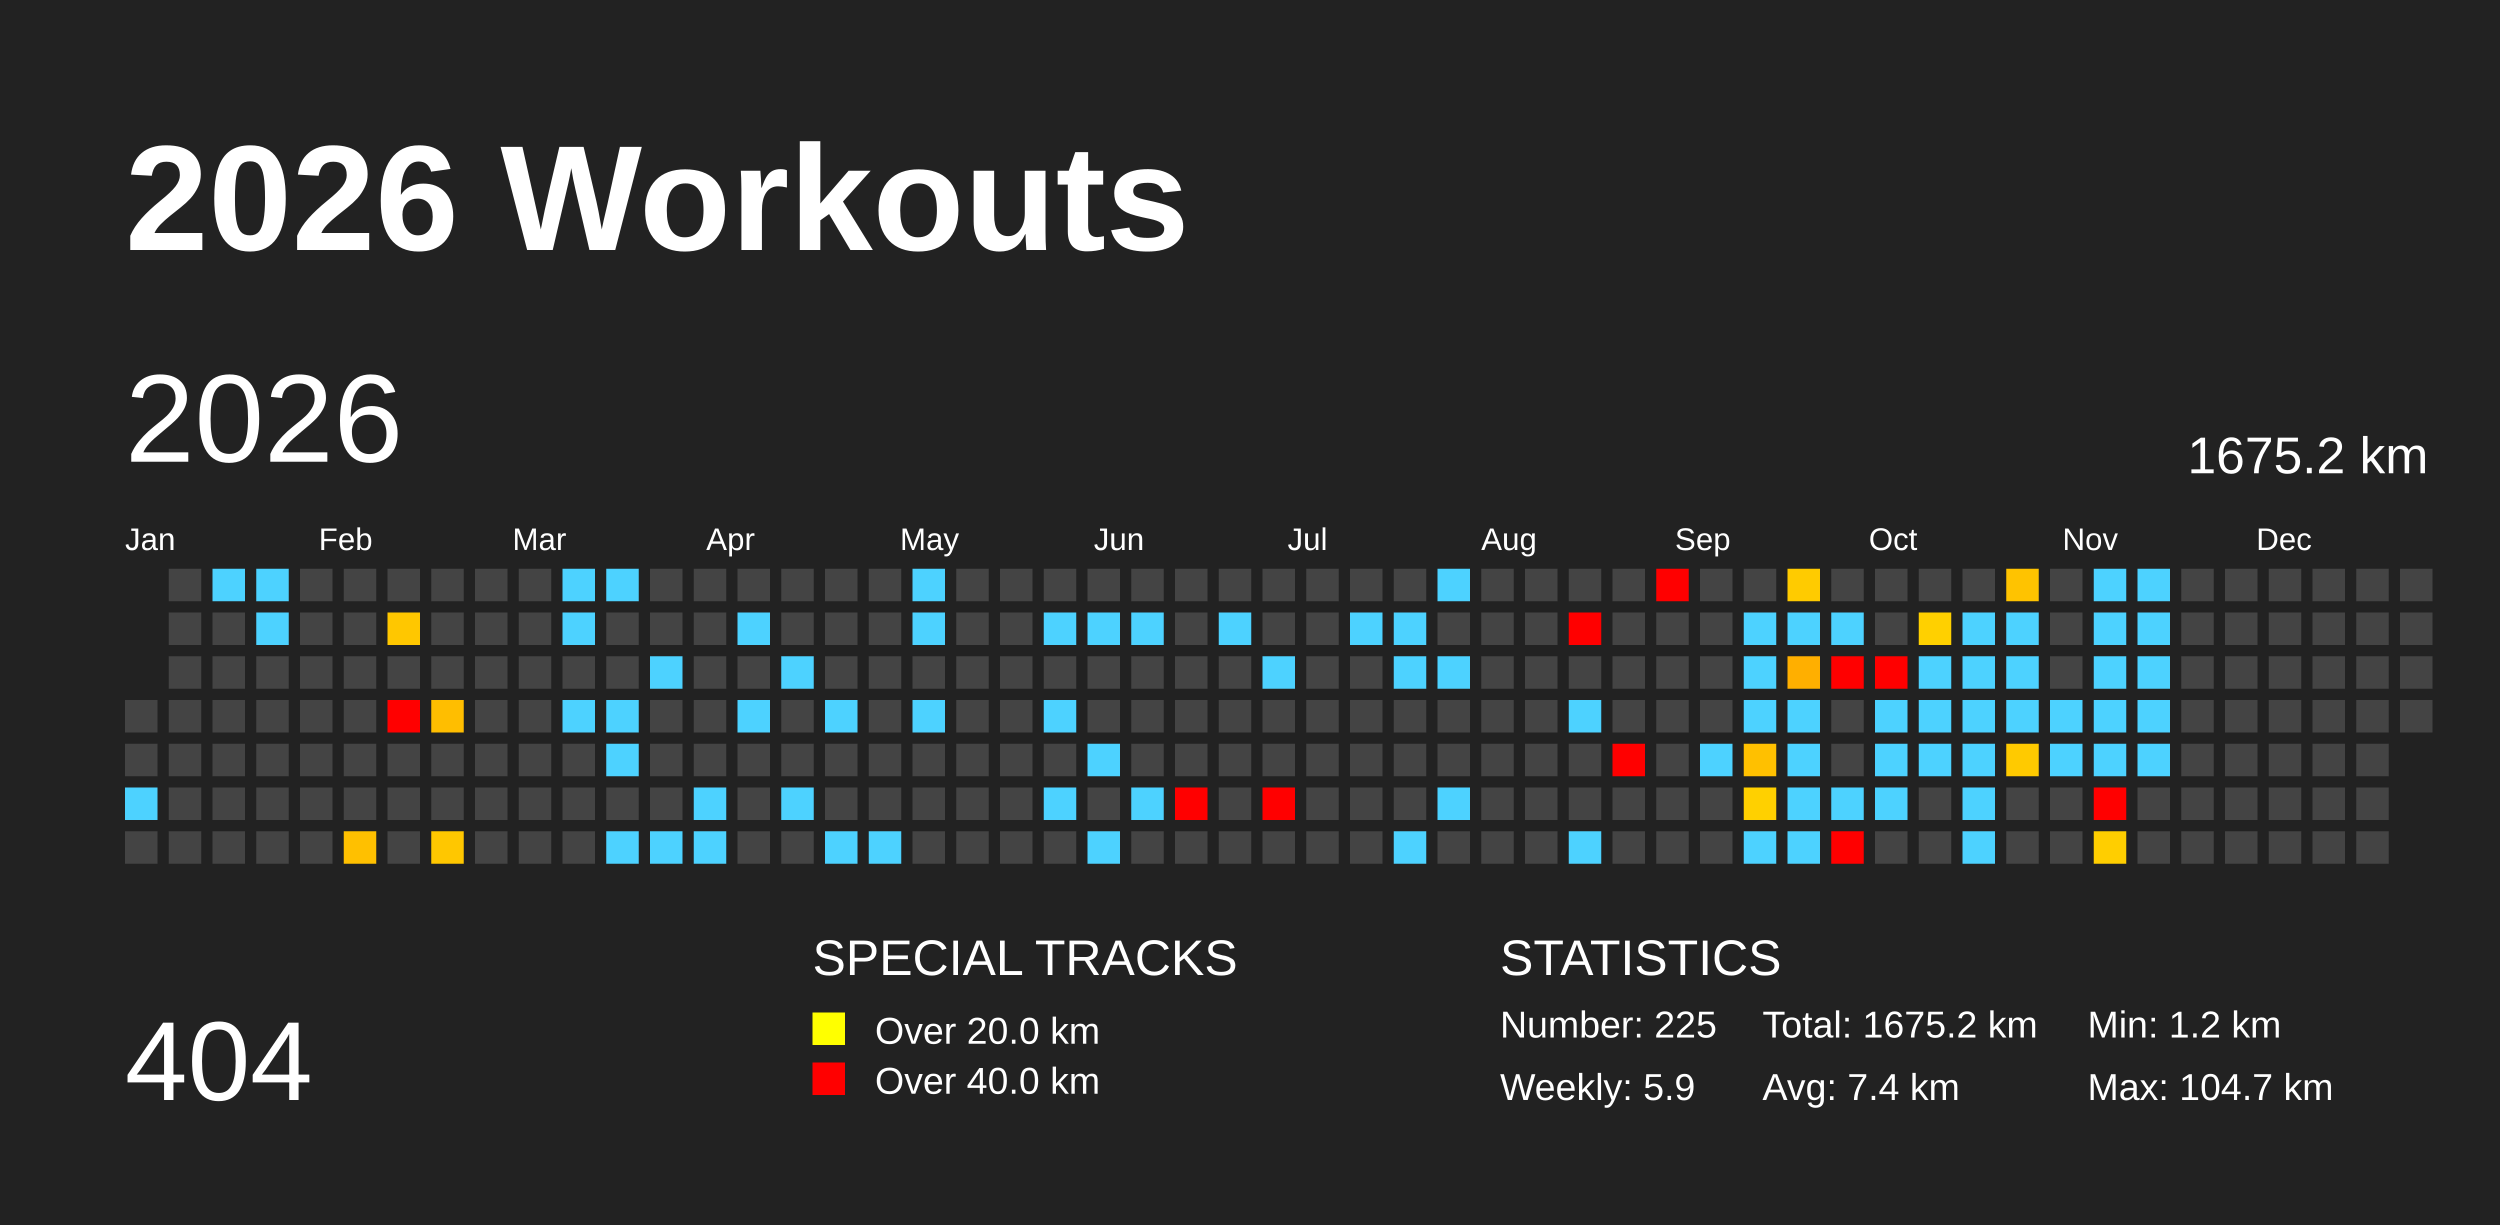
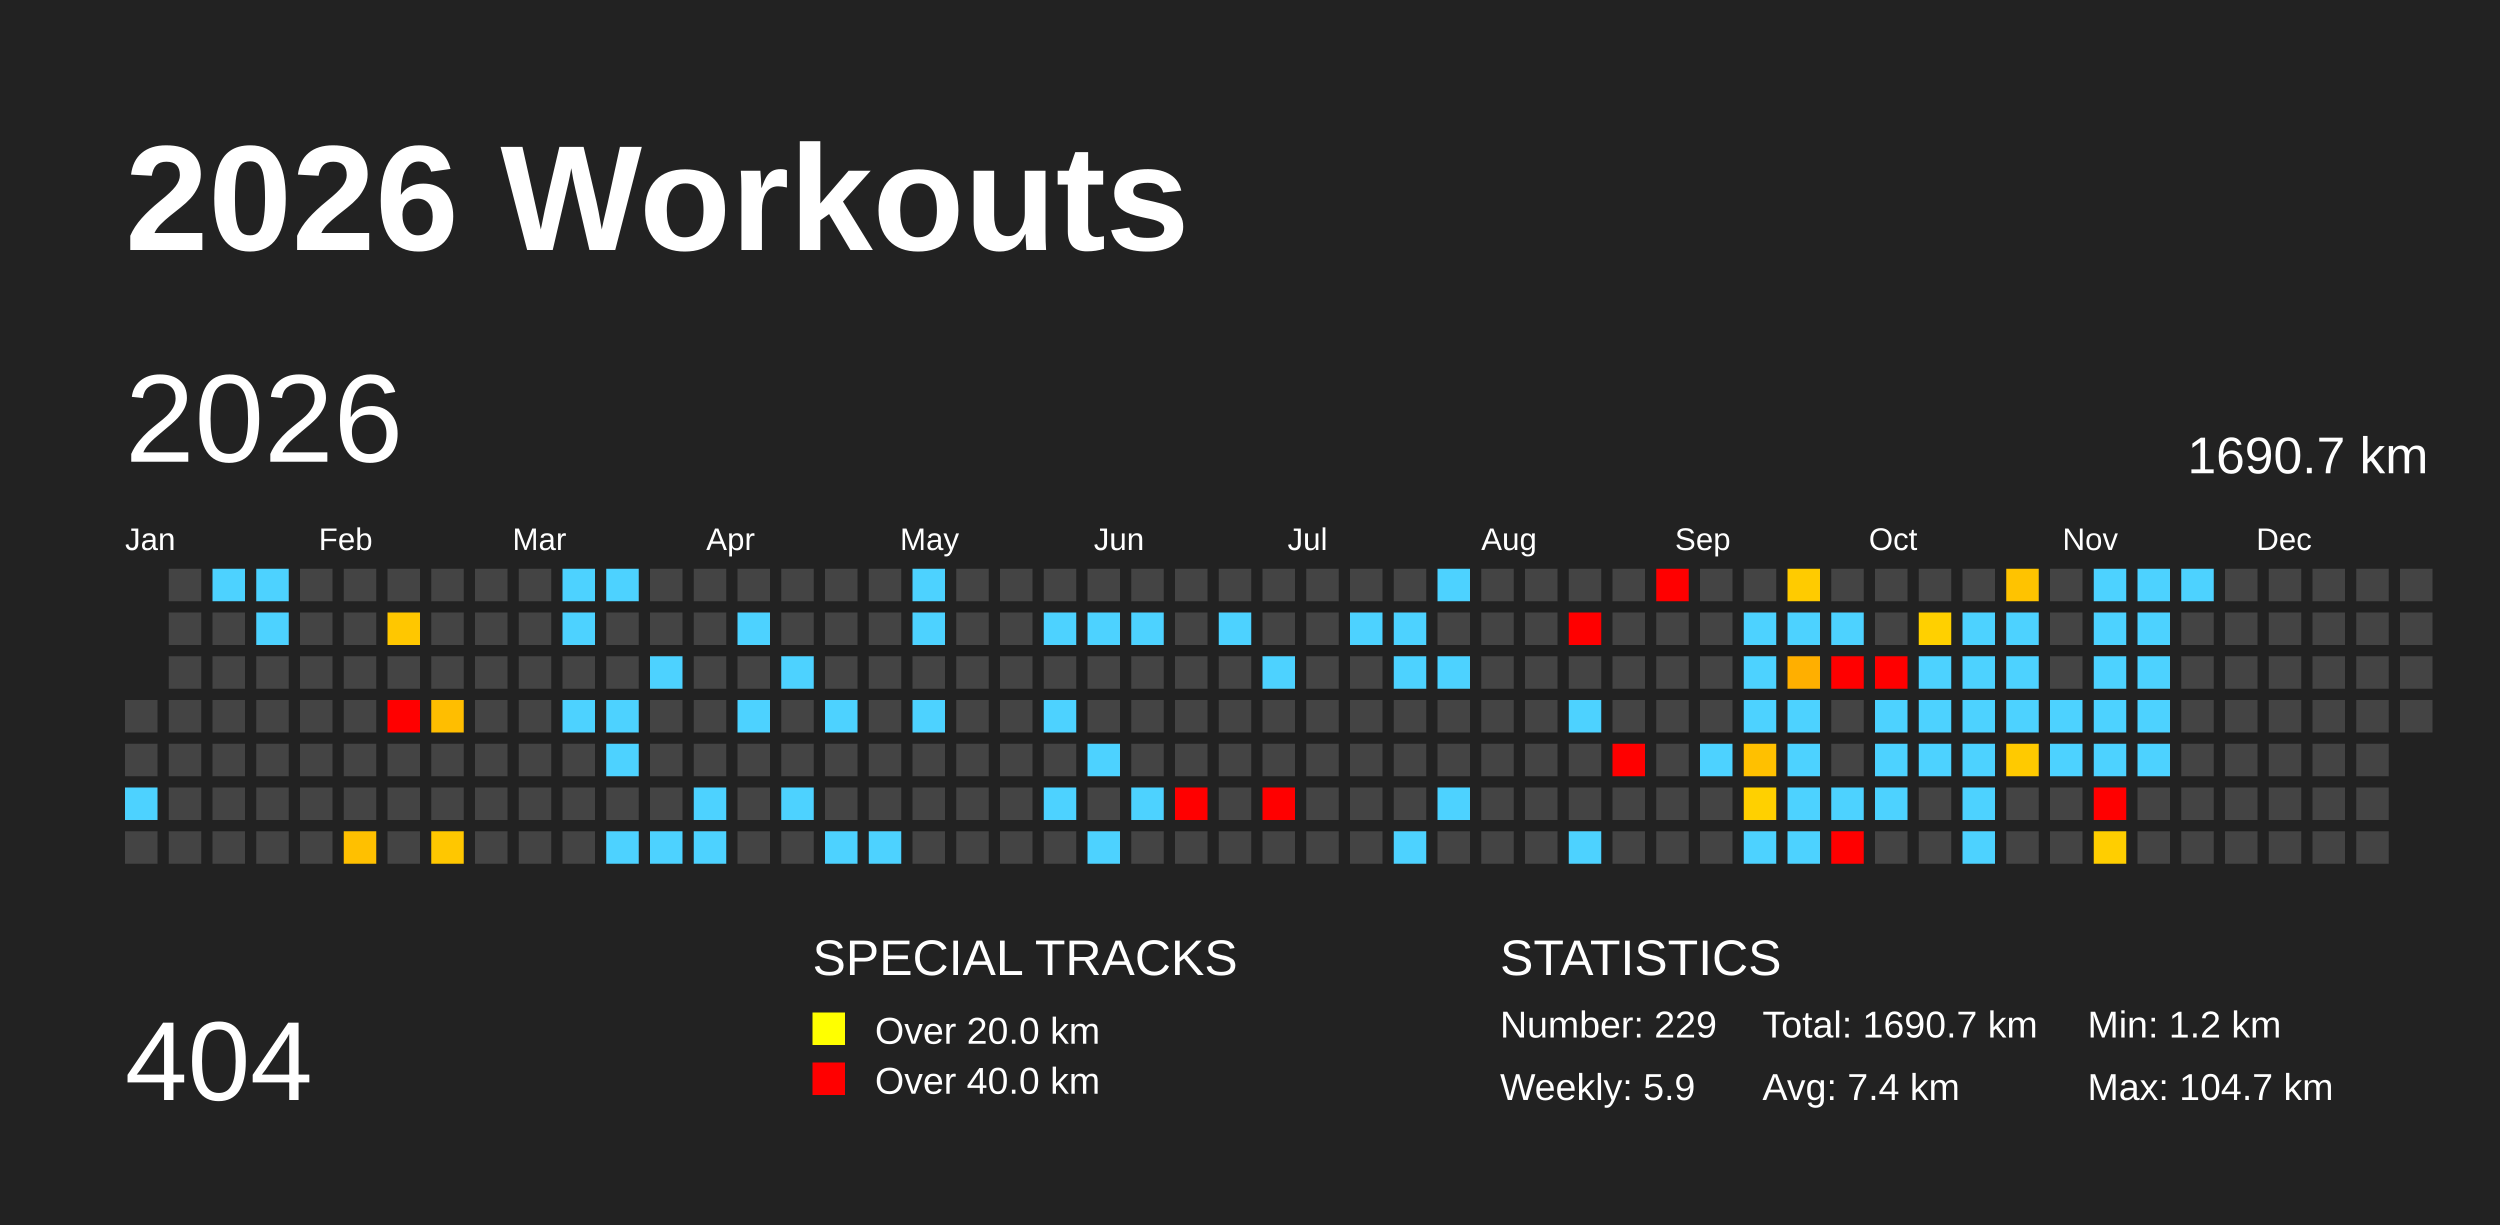
<svg xmlns="http://www.w3.org/2000/svg" baseProfile="full" height="98mm" version="1.1" viewBox="0,0,200,98" width="200mm">
  <defs>
    <pattern height="2" id="indoor-stripe" patternUnits="userSpaceOnUse" width="2">
      <line stroke="white" stroke-opacity="0.45" stroke-width="0.5" x1="0" x2="2" y1="2" y2="0" />
    </pattern>
  </defs>
  <rect fill="#222222" height="98" width="200" x="0" y="0" />
  <text fill="#FFFFFF" style="font-size:12px; font-family:Arial; font-weight:bold;" x="10" y="20">2026 Workouts</text>
  <text fill="#FFFFFF" style="font-size:9px; font-family:Arial" x="10" y="88">404</text>
  <text fill="#FFFFFF" style="font-size:4px; font-family:Arial" x="65" y="78">SPECIAL TRACKS</text>
  <rect fill="yellow" height="2.6" width="2.6" x="65" y="81" />
  <text fill="#FFFFFF" style="font-size:3px; font-family:Arial" x="70" y="83.5">Over 20.0 km</text>
  <rect fill="red" height="2.6" width="2.6" x="65" y="85" />
  <text fill="#FFFFFF" style="font-size:3px; font-family:Arial" x="70" y="87.5">Over 40.0 km</text>
  <text fill="#FFFFFF" style="font-size:4px; font-family:Arial" x="120" y="78">STATISTICS</text>
-   <text fill="#FFFFFF" style="font-size:3px; font-family:Arial" x="120" y="83">Number: 225</text>
+   <text fill="#FFFFFF" style="font-size:3px; font-family:Arial" x="120" y="83">Number: 229</text>
  <text fill="#FFFFFF" style="font-size:3px; font-family:Arial" x="120" y="88">Weekly: 5.9</text>
-   <text fill="#FFFFFF" style="font-size:3px; font-family:Arial" x="141" y="83">Total: 1675.2 km</text>
+   <text fill="#FFFFFF" style="font-size:3px; font-family:Arial" x="141" y="83">Total: 1690.7 km</text>
  <text fill="#FFFFFF" style="font-size:3px; font-family:Arial" x="141" y="88">Avg: 7.4 km</text>
  <text fill="#FFFFFF" style="font-size:3px; font-family:Arial" x="167" y="83">Min: 1.2 km</text>
  <text fill="#FFFFFF" style="font-size:3px; font-family:Arial" x="167" y="88">Max: 104.7 km</text>
  <text dominant-baseline="hanging" fill="#FFFFFF" style="font-size:10.0px; font-family:Arial;" x="10" y="30">2026</text>
-   <text dominant-baseline="hanging" fill="#FFFFFF" style="font-size:4.125px; font-family:Arial;" x="175" y="35">1675.2 km</text>
+   <text dominant-baseline="hanging" fill="#FFFFFF" style="font-size:4.125px; font-family:Arial;" x="175" y="35">1690.7 km</text>
  <text fill="#FFFFFF" style="font-size:2.5px; font-family:Arial" x="10.0" y="44">Jan</text>
  <text fill="#FFFFFF" style="font-size:2.5px; font-family:Arial" x="25.5" y="44">Feb</text>
  <text fill="#FFFFFF" style="font-size:2.5px; font-family:Arial" x="41.0" y="44">Mar</text>
  <text fill="#FFFFFF" style="font-size:2.5px; font-family:Arial" x="56.5" y="44">Apr</text>
  <text fill="#FFFFFF" style="font-size:2.5px; font-family:Arial" x="72.0" y="44">May</text>
  <text fill="#FFFFFF" style="font-size:2.5px; font-family:Arial" x="87.5" y="44">Jun</text>
  <text fill="#FFFFFF" style="font-size:2.5px; font-family:Arial" x="103.0" y="44">Jul</text>
  <text fill="#FFFFFF" style="font-size:2.5px; font-family:Arial" x="118.5" y="44">Aug</text>
  <text fill="#FFFFFF" style="font-size:2.5px; font-family:Arial" x="134.0" y="44">Sep</text>
  <text fill="#FFFFFF" style="font-size:2.5px; font-family:Arial" x="149.5" y="44">Oct</text>
  <text fill="#FFFFFF" style="font-size:2.5px; font-family:Arial" x="165.0" y="44">Nov</text>
  <text fill="#FFFFFF" style="font-size:2.5px; font-family:Arial" x="180.5" y="44">Dec</text>
  <rect fill="#444444" height="2.6" width="2.6" x="10.0" y="56.0" />
  <rect fill="#444444" height="2.6" width="2.6" x="10.0" y="59.5" />
  <rect fill="#4dd2ff" height="2.6" width="2.6" x="10.0" y="63.0" />
  <rect fill="#444444" height="2.6" width="2.6" x="10.0" y="66.5" />
  <rect fill="#444444" height="2.6" width="2.6" x="13.5" y="45.5" />
  <rect fill="#444444" height="2.6" width="2.6" x="13.5" y="49.0" />
  <rect fill="#444444" height="2.6" width="2.6" x="13.5" y="52.5" />
  <rect fill="#444444" height="2.6" width="2.6" x="13.5" y="56.0" />
  <rect fill="#444444" height="2.6" width="2.6" x="13.5" y="59.5" />
  <rect fill="#444444" height="2.6" width="2.6" x="13.5" y="63.0" />
  <rect fill="#444444" height="2.6" width="2.6" x="13.5" y="66.5" />
  <rect fill="#4dd2ff" height="2.6" width="2.6" x="17.0" y="45.5" />
  <rect fill="#444444" height="2.6" width="2.6" x="17.0" y="49.0" />
  <rect fill="#444444" height="2.6" width="2.6" x="17.0" y="52.5" />
  <rect fill="#444444" height="2.6" width="2.6" x="17.0" y="56.0" />
  <rect fill="#444444" height="2.6" width="2.6" x="17.0" y="59.5" />
  <rect fill="#444444" height="2.6" width="2.6" x="17.0" y="63.0" />
  <rect fill="#444444" height="2.6" width="2.6" x="17.0" y="66.5" />
  <rect fill="#4dd2ff" height="2.6" width="2.6" x="20.5" y="45.5" />
  <rect fill="#4dd2ff" height="2.6" width="2.6" x="20.5" y="49.0" />
  <rect fill="#444444" height="2.6" width="2.6" x="20.5" y="52.5" />
  <rect fill="#444444" height="2.6" width="2.6" x="20.5" y="56.0" />
  <rect fill="#444444" height="2.6" width="2.6" x="20.5" y="59.5" />
  <rect fill="#444444" height="2.6" width="2.6" x="20.5" y="63.0" />
  <rect fill="#444444" height="2.6" width="2.6" x="20.5" y="66.5" />
  <rect fill="#444444" height="2.6" width="2.6" x="24.0" y="45.5" />
  <rect fill="#444444" height="2.6" width="2.6" x="24.0" y="49.0" />
  <rect fill="#444444" height="2.6" width="2.6" x="24.0" y="52.5" />
  <rect fill="#444444" height="2.6" width="2.6" x="24.0" y="56.0" />
  <rect fill="#444444" height="2.6" width="2.6" x="24.0" y="59.5" />
  <rect fill="#444444" height="2.6" width="2.6" x="24.0" y="63.0" />
  <rect fill="#444444" height="2.6" width="2.6" x="24.0" y="66.5" />
  <rect fill="#444444" height="2.6" width="2.6" x="27.5" y="45.5" />
  <rect fill="#444444" height="2.6" width="2.6" x="27.5" y="49.0" />
  <rect fill="#444444" height="2.6" width="2.6" x="27.5" y="52.5" />
  <rect fill="#444444" height="2.6" width="2.6" x="27.5" y="56.0" />
  <rect fill="#444444" height="2.6" width="2.6" x="27.5" y="59.5" />
  <rect fill="#444444" height="2.6" width="2.6" x="27.5" y="63.0" />
  <rect fill="#ffc000" height="2.6" width="2.6" x="27.5" y="66.5" />
  <rect fill="#444444" height="2.6" width="2.6" x="31.0" y="45.5" />
  <rect fill="#ffc700" height="2.6" width="2.6" x="31.0" y="49.0" />
  <rect fill="#444444" height="2.6" width="2.6" x="31.0" y="52.5" />
  <rect fill="red" height="2.6" width="2.6" x="31.0" y="56.0" />
  <rect fill="#444444" height="2.6" width="2.6" x="31.0" y="59.5" />
  <rect fill="#444444" height="2.6" width="2.6" x="31.0" y="63.0" />
  <rect fill="#444444" height="2.6" width="2.6" x="31.0" y="66.5" />
  <rect fill="#444444" height="2.6" width="2.6" x="34.5" y="45.5" />
  <rect fill="#444444" height="2.6" width="2.6" x="34.5" y="49.0" />
  <rect fill="#444444" height="2.6" width="2.6" x="34.5" y="52.5" />
  <rect fill="#ffbe00" height="2.6" width="2.6" x="34.5" y="56.0" />
  <rect fill="#444444" height="2.6" width="2.6" x="34.5" y="59.5" />
  <rect fill="#444444" height="2.6" width="2.6" x="34.5" y="63.0" />
  <rect fill="#ffc700" height="2.6" width="2.6" x="34.5" y="66.5" />
  <rect fill="#444444" height="2.6" width="2.6" x="38.0" y="45.5" />
  <rect fill="#444444" height="2.6" width="2.6" x="38.0" y="49.0" />
  <rect fill="#444444" height="2.6" width="2.6" x="38.0" y="52.5" />
  <rect fill="#444444" height="2.6" width="2.6" x="38.0" y="56.0" />
  <rect fill="#444444" height="2.6" width="2.6" x="38.0" y="59.5" />
  <rect fill="#444444" height="2.6" width="2.6" x="38.0" y="63.0" />
  <rect fill="#444444" height="2.6" width="2.6" x="38.0" y="66.5" />
  <rect fill="#444444" height="2.6" width="2.6" x="41.5" y="45.5" />
  <rect fill="#444444" height="2.6" width="2.6" x="41.5" y="49.0" />
  <rect fill="#444444" height="2.6" width="2.6" x="41.5" y="52.5" />
  <rect fill="#444444" height="2.6" width="2.6" x="41.5" y="56.0" />
  <rect fill="#444444" height="2.6" width="2.6" x="41.5" y="59.5" />
  <rect fill="#444444" height="2.6" width="2.6" x="41.5" y="63.0" />
  <rect fill="#444444" height="2.6" width="2.6" x="41.5" y="66.5" />
  <rect fill="#4dd2ff" height="2.6" width="2.6" x="45.0" y="45.5" />
  <rect fill="#4dd2ff" height="2.6" width="2.6" x="45.0" y="49.0" />
  <rect fill="#444444" height="2.6" width="2.6" x="45.0" y="52.5" />
  <rect fill="#4dd2ff" height="2.6" width="2.6" x="45.0" y="56.0" />
  <rect fill="#444444" height="2.6" width="2.6" x="45.0" y="59.5" />
  <rect fill="#444444" height="2.6" width="2.6" x="45.0" y="63.0" />
  <rect fill="#444444" height="2.6" width="2.6" x="45.0" y="66.5" />
  <rect fill="#4dd2ff" height="2.6" width="2.6" x="48.5" y="45.5" />
  <rect fill="#444444" height="2.6" width="2.6" x="48.5" y="49.0" />
  <rect fill="#444444" height="2.6" width="2.6" x="48.5" y="52.5" />
  <rect fill="#4dd2ff" height="2.6" width="2.6" x="48.5" y="56.0" />
  <rect fill="#4dd2ff" height="2.6" width="2.6" x="48.5" y="59.5" />
  <rect fill="#444444" height="2.6" width="2.6" x="48.5" y="63.0" />
  <rect fill="#4dd2ff" height="2.6" width="2.6" x="48.5" y="66.5" />
  <rect fill="#444444" height="2.6" width="2.6" x="52.0" y="45.5" />
  <rect fill="#444444" height="2.6" width="2.6" x="52.0" y="49.0" />
  <rect fill="#4dd2ff" height="2.6" width="2.6" x="52.0" y="52.5" />
  <rect fill="#444444" height="2.6" width="2.6" x="52.0" y="56.0" />
  <rect fill="#444444" height="2.6" width="2.6" x="52.0" y="59.5" />
  <rect fill="#444444" height="2.6" width="2.6" x="52.0" y="63.0" />
  <rect fill="#4dd2ff" height="2.6" width="2.6" x="52.0" y="66.5" />
  <rect fill="#444444" height="2.6" width="2.6" x="55.5" y="45.5" />
  <rect fill="#444444" height="2.6" width="2.6" x="55.5" y="49.0" />
  <rect fill="#444444" height="2.6" width="2.6" x="55.5" y="52.5" />
  <rect fill="#444444" height="2.6" width="2.6" x="55.5" y="56.0" />
  <rect fill="#444444" height="2.6" width="2.6" x="55.5" y="59.5" />
  <rect fill="#4dd2ff" height="2.6" width="2.6" x="55.5" y="63.0" />
  <rect fill="#4dd2ff" height="2.6" width="2.6" x="55.5" y="66.5" />
  <rect fill="#444444" height="2.6" width="2.6" x="59.0" y="45.5" />
  <rect fill="#4dd2ff" height="2.6" width="2.6" x="59.0" y="49.0" />
  <rect fill="#444444" height="2.6" width="2.6" x="59.0" y="52.5" />
  <rect fill="#4dd2ff" height="2.6" width="2.6" x="59.0" y="56.0" />
  <rect fill="#444444" height="2.6" width="2.6" x="59.0" y="59.5" />
  <rect fill="#444444" height="2.6" width="2.6" x="59.0" y="63.0" />
  <rect fill="#444444" height="2.6" width="2.6" x="59.0" y="66.5" />
  <rect fill="#444444" height="2.6" width="2.6" x="62.5" y="45.5" />
  <rect fill="#444444" height="2.6" width="2.6" x="62.5" y="49.0" />
  <rect fill="#4dd2ff" height="2.6" width="2.6" x="62.5" y="52.5" />
  <rect fill="#444444" height="2.6" width="2.6" x="62.5" y="56.0" />
  <rect fill="#444444" height="2.6" width="2.6" x="62.5" y="59.5" />
  <rect fill="#4dd2ff" height="2.6" width="2.6" x="62.5" y="63.0" />
  <rect fill="#444444" height="2.6" width="2.6" x="62.5" y="66.5" />
  <rect fill="#444444" height="2.6" width="2.6" x="66.0" y="45.5" />
  <rect fill="#444444" height="2.6" width="2.6" x="66.0" y="49.0" />
  <rect fill="#444444" height="2.6" width="2.6" x="66.0" y="52.5" />
  <rect fill="#4dd2ff" height="2.6" width="2.6" x="66.0" y="56.0" />
  <rect fill="#444444" height="2.6" width="2.6" x="66.0" y="59.5" />
  <rect fill="#444444" height="2.6" width="2.6" x="66.0" y="63.0" />
  <rect fill="#4dd2ff" height="2.6" width="2.6" x="66.0" y="66.5" />
  <rect fill="#444444" height="2.6" width="2.6" x="69.5" y="45.5" />
  <rect fill="#444444" height="2.6" width="2.6" x="69.5" y="49.0" />
  <rect fill="#444444" height="2.6" width="2.6" x="69.5" y="52.5" />
  <rect fill="#444444" height="2.6" width="2.6" x="69.5" y="56.0" />
  <rect fill="#444444" height="2.6" width="2.6" x="69.5" y="59.5" />
  <rect fill="#444444" height="2.6" width="2.6" x="69.5" y="63.0" />
  <rect fill="#4dd2ff" height="2.6" width="2.6" x="69.5" y="66.5" />
  <rect fill="#4dd2ff" height="2.6" width="2.6" x="73.0" y="45.5" />
  <rect fill="#4dd2ff" height="2.6" width="2.6" x="73.0" y="49.0" />
  <rect fill="#444444" height="2.6" width="2.6" x="73.0" y="52.5" />
  <rect fill="#4dd2ff" height="2.6" width="2.6" x="73.0" y="56.0" />
  <rect fill="#444444" height="2.6" width="2.6" x="73.0" y="59.5" />
  <rect fill="#444444" height="2.6" width="2.6" x="73.0" y="63.0" />
  <rect fill="#444444" height="2.6" width="2.6" x="73.0" y="66.5" />
  <rect fill="#444444" height="2.6" width="2.6" x="76.5" y="45.5" />
  <rect fill="#444444" height="2.6" width="2.6" x="76.5" y="49.0" />
  <rect fill="#444444" height="2.6" width="2.6" x="76.5" y="52.5" />
  <rect fill="#444444" height="2.6" width="2.6" x="76.5" y="56.0" />
  <rect fill="#444444" height="2.6" width="2.6" x="76.5" y="59.5" />
  <rect fill="#444444" height="2.6" width="2.6" x="76.5" y="63.0" />
  <rect fill="#444444" height="2.6" width="2.6" x="76.5" y="66.5" />
  <rect fill="#444444" height="2.6" width="2.6" x="80.0" y="45.5" />
  <rect fill="#444444" height="2.6" width="2.6" x="80.0" y="49.0" />
  <rect fill="#444444" height="2.6" width="2.6" x="80.0" y="52.5" />
  <rect fill="#444444" height="2.6" width="2.6" x="80.0" y="56.0" />
  <rect fill="#444444" height="2.6" width="2.6" x="80.0" y="59.5" />
  <rect fill="#444444" height="2.6" width="2.6" x="80.0" y="63.0" />
  <rect fill="#444444" height="2.6" width="2.6" x="80.0" y="66.5" />
  <rect fill="#444444" height="2.6" width="2.6" x="83.5" y="45.5" />
  <rect fill="#4dd2ff" height="2.6" width="2.6" x="83.5" y="49.0" />
  <rect fill="#444444" height="2.6" width="2.6" x="83.5" y="52.5" />
  <rect fill="#4dd2ff" height="2.6" width="2.6" x="83.5" y="56.0" />
  <rect fill="#444444" height="2.6" width="2.6" x="83.5" y="59.5" />
  <rect fill="#4dd2ff" height="2.6" width="2.6" x="83.5" y="63.0" />
  <rect fill="#444444" height="2.6" width="2.6" x="83.5" y="66.5" />
  <rect fill="#444444" height="2.6" width="2.6" x="87.0" y="45.5" />
  <rect fill="#4dd2ff" height="2.6" width="2.6" x="87.0" y="49.0" />
  <rect fill="#444444" height="2.6" width="2.6" x="87.0" y="52.5" />
  <rect fill="#444444" height="2.6" width="2.6" x="87.0" y="56.0" />
  <rect fill="#4dd2ff" height="2.6" width="2.6" x="87.0" y="59.5" />
  <rect fill="#444444" height="2.6" width="2.6" x="87.0" y="63.0" />
  <rect fill="#4dd2ff" height="2.6" width="2.6" x="87.0" y="66.5" />
  <rect fill="#444444" height="2.6" width="2.6" x="90.5" y="45.5" />
  <rect fill="#4dd2ff" height="2.6" width="2.6" x="90.5" y="49.0" />
  <rect fill="#444444" height="2.6" width="2.6" x="90.5" y="52.5" />
  <rect fill="#444444" height="2.6" width="2.6" x="90.5" y="56.0" />
  <rect fill="#444444" height="2.6" width="2.6" x="90.5" y="59.5" />
  <rect fill="#4dd2ff" height="2.6" width="2.6" x="90.5" y="63.0" />
  <rect fill="#444444" height="2.6" width="2.6" x="90.5" y="66.5" />
  <rect fill="#444444" height="2.6" width="2.6" x="94.0" y="45.5" />
  <rect fill="#444444" height="2.6" width="2.6" x="94.0" y="49.0" />
  <rect fill="#444444" height="2.6" width="2.6" x="94.0" y="52.5" />
  <rect fill="#444444" height="2.6" width="2.6" x="94.0" y="56.0" />
  <rect fill="#444444" height="2.6" width="2.6" x="94.0" y="59.5" />
  <rect fill="red" height="2.6" width="2.6" x="94.0" y="63.0" />
  <rect fill="#444444" height="2.6" width="2.6" x="94.0" y="66.5" />
  <rect fill="#444444" height="2.6" width="2.6" x="97.5" y="45.5" />
  <rect fill="#4dd2ff" height="2.6" width="2.6" x="97.5" y="49.0" />
  <rect fill="#444444" height="2.6" width="2.6" x="97.5" y="52.5" />
  <rect fill="#444444" height="2.6" width="2.6" x="97.5" y="56.0" />
  <rect fill="#444444" height="2.6" width="2.6" x="97.5" y="59.5" />
  <rect fill="#444444" height="2.6" width="2.6" x="97.5" y="63.0" />
  <rect fill="#444444" height="2.6" width="2.6" x="97.5" y="66.5" />
  <rect fill="#444444" height="2.6" width="2.6" x="101.0" y="45.5" />
  <rect fill="#444444" height="2.6" width="2.6" x="101.0" y="49.0" />
  <rect fill="#4dd2ff" height="2.6" width="2.6" x="101.0" y="52.5" />
  <rect fill="#444444" height="2.6" width="2.6" x="101.0" y="56.0" />
  <rect fill="#444444" height="2.6" width="2.6" x="101.0" y="59.5" />
  <rect fill="red" height="2.6" width="2.6" x="101.0" y="63.0" />
  <rect fill="#444444" height="2.6" width="2.6" x="101.0" y="66.5" />
  <rect fill="#444444" height="2.6" width="2.6" x="104.5" y="45.5" />
  <rect fill="#444444" height="2.6" width="2.6" x="104.5" y="49.0" />
  <rect fill="#444444" height="2.6" width="2.6" x="104.5" y="52.5" />
  <rect fill="#444444" height="2.6" width="2.6" x="104.5" y="56.0" />
  <rect fill="#444444" height="2.6" width="2.6" x="104.5" y="59.5" />
  <rect fill="#444444" height="2.6" width="2.6" x="104.5" y="63.0" />
  <rect fill="#444444" height="2.6" width="2.6" x="104.5" y="66.5" />
  <rect fill="#444444" height="2.6" width="2.6" x="108.0" y="45.5" />
  <rect fill="#4dd2ff" height="2.6" width="2.6" x="108.0" y="49.0" />
  <rect fill="#444444" height="2.6" width="2.6" x="108.0" y="52.5" />
  <rect fill="#444444" height="2.6" width="2.6" x="108.0" y="56.0" />
  <rect fill="#444444" height="2.6" width="2.6" x="108.0" y="59.5" />
  <rect fill="#444444" height="2.6" width="2.6" x="108.0" y="63.0" />
  <rect fill="#444444" height="2.6" width="2.6" x="108.0" y="66.5" />
  <rect fill="#444444" height="2.6" width="2.6" x="111.5" y="45.5" />
  <rect fill="#4dd2ff" height="2.6" width="2.6" x="111.5" y="49.0" />
  <rect fill="#4dd2ff" height="2.6" width="2.6" x="111.5" y="52.5" />
  <rect fill="#444444" height="2.6" width="2.6" x="111.5" y="56.0" />
  <rect fill="#444444" height="2.6" width="2.6" x="111.5" y="59.5" />
  <rect fill="#444444" height="2.6" width="2.6" x="111.5" y="63.0" />
  <rect fill="#4dd2ff" height="2.6" width="2.6" x="111.5" y="66.5" />
  <rect fill="#4dd2ff" height="2.6" width="2.6" x="115.0" y="45.5" />
  <rect fill="#444444" height="2.6" width="2.6" x="115.0" y="49.0" />
  <rect fill="#4dd2ff" height="2.6" width="2.6" x="115.0" y="52.5" />
  <rect fill="#444444" height="2.6" width="2.6" x="115.0" y="56.0" />
  <rect fill="#444444" height="2.6" width="2.6" x="115.0" y="59.5" />
  <rect fill="#4dd2ff" height="2.6" width="2.6" x="115.0" y="63.0" />
  <rect fill="#444444" height="2.6" width="2.6" x="115.0" y="66.5" />
  <rect fill="#444444" height="2.6" width="2.6" x="118.5" y="45.5" />
  <rect fill="#444444" height="2.6" width="2.6" x="118.5" y="49.0" />
  <rect fill="#444444" height="2.6" width="2.6" x="118.5" y="52.5" />
  <rect fill="#444444" height="2.6" width="2.6" x="118.5" y="56.0" />
  <rect fill="#444444" height="2.6" width="2.6" x="118.5" y="59.5" />
  <rect fill="#444444" height="2.6" width="2.6" x="118.5" y="63.0" />
  <rect fill="#444444" height="2.6" width="2.6" x="118.5" y="66.5" />
  <rect fill="#444444" height="2.6" width="2.6" x="122.0" y="45.5" />
  <rect fill="#444444" height="2.6" width="2.6" x="122.0" y="49.0" />
  <rect fill="#444444" height="2.6" width="2.6" x="122.0" y="52.5" />
  <rect fill="#444444" height="2.6" width="2.6" x="122.0" y="56.0" />
  <rect fill="#444444" height="2.6" width="2.6" x="122.0" y="59.5" />
  <rect fill="#444444" height="2.6" width="2.6" x="122.0" y="63.0" />
  <rect fill="#444444" height="2.6" width="2.6" x="122.0" y="66.5" />
  <rect fill="#444444" height="2.6" width="2.6" x="125.5" y="45.5" />
  <rect fill="red" height="2.6" width="2.6" x="125.5" y="49.0" />
  <rect fill="#444444" height="2.6" width="2.6" x="125.5" y="52.5" />
  <rect fill="#4dd2ff" height="2.6" width="2.6" x="125.5" y="56.0" />
  <rect fill="#444444" height="2.6" width="2.6" x="125.5" y="59.5" />
  <rect fill="#444444" height="2.6" width="2.6" x="125.5" y="63.0" />
  <rect fill="#4dd2ff" height="2.6" width="2.6" x="125.5" y="66.5" />
  <rect fill="#444444" height="2.6" width="2.6" x="129.0" y="45.5" />
  <rect fill="#444444" height="2.6" width="2.6" x="129.0" y="49.0" />
  <rect fill="#444444" height="2.6" width="2.6" x="129.0" y="52.5" />
  <rect fill="#444444" height="2.6" width="2.6" x="129.0" y="56.0" />
  <rect fill="red" height="2.6" width="2.6" x="129.0" y="59.5" />
  <rect fill="#444444" height="2.6" width="2.6" x="129.0" y="63.0" />
  <rect fill="#444444" height="2.6" width="2.6" x="129.0" y="66.5" />
  <rect fill="red" height="2.6" width="2.6" x="132.5" y="45.5" />
  <rect fill="#444444" height="2.6" width="2.6" x="132.5" y="49.0" />
  <rect fill="#444444" height="2.6" width="2.6" x="132.5" y="52.5" />
  <rect fill="#444444" height="2.6" width="2.6" x="132.5" y="56.0" />
  <rect fill="#444444" height="2.6" width="2.6" x="132.5" y="59.5" />
  <rect fill="#444444" height="2.6" width="2.6" x="132.5" y="63.0" />
  <rect fill="#444444" height="2.6" width="2.6" x="132.5" y="66.5" />
  <rect fill="#444444" height="2.6" width="2.6" x="136.0" y="45.5" />
  <rect fill="#444444" height="2.6" width="2.6" x="136.0" y="49.0" />
  <rect fill="#444444" height="2.6" width="2.6" x="136.0" y="52.5" />
  <rect fill="#444444" height="2.6" width="2.6" x="136.0" y="56.0" />
  <rect fill="#4dd2ff" height="2.6" width="2.6" x="136.0" y="59.5" />
  <rect fill="#444444" height="2.6" width="2.6" x="136.0" y="63.0" />
  <rect fill="#444444" height="2.6" width="2.6" x="136.0" y="66.5" />
  <rect fill="#444444" height="2.6" width="2.6" x="139.5" y="45.5" />
  <rect fill="#4dd2ff" height="2.6" width="2.6" x="139.5" y="49.0" />
  <rect fill="#4dd2ff" height="2.6" width="2.6" x="139.5" y="52.5" />
  <rect fill="#4dd2ff" height="2.6" width="2.6" x="139.5" y="56.0" />
  <rect fill="#ffc000" height="2.6" width="2.6" x="139.5" y="59.5" />
  <rect fill="#ffd000" height="2.6" width="2.6" x="139.5" y="63.0" />
  <rect fill="#4dd2ff" height="2.6" width="2.6" x="139.5" y="66.5" />
  <rect fill="#ffcb00" height="2.6" width="2.6" x="143.0" y="45.5" />
  <rect fill="#4dd2ff" height="2.6" width="2.6" x="143.0" y="49.0" />
  <rect fill="#ffaf00" height="2.6" width="2.6" x="143.0" y="52.5" />
  <rect fill="#4dd2ff" height="2.6" width="2.6" x="143.0" y="56.0" />
  <rect fill="#4dd2ff" height="2.6" width="2.6" x="143.0" y="59.5" />
  <rect fill="#4dd2ff" height="2.6" width="2.6" x="143.0" y="63.0" />
  <rect fill="#4dd2ff" height="2.6" width="2.6" x="143.0" y="66.5" />
  <rect fill="#444444" height="2.6" width="2.6" x="146.5" y="45.5" />
  <rect fill="#4dd2ff" height="2.6" width="2.6" x="146.5" y="49.0" />
  <rect fill="red" height="2.6" width="2.6" x="146.5" y="52.5" />
  <rect fill="#444444" height="2.6" width="2.6" x="146.5" y="56.0" />
  <rect fill="#444444" height="2.6" width="2.6" x="146.5" y="59.5" />
  <rect fill="#4dd2ff" height="2.6" width="2.6" x="146.5" y="63.0" />
  <rect fill="red" height="2.6" width="2.6" x="146.5" y="66.5" />
  <rect fill="#444444" height="2.6" width="2.6" x="150.0" y="45.5" />
  <rect fill="#444444" height="2.6" width="2.6" x="150.0" y="49.0" />
  <rect fill="red" height="2.6" width="2.6" x="150.0" y="52.5" />
  <rect fill="#4dd2ff" height="2.6" width="2.6" x="150.0" y="56.0" />
  <rect fill="#4dd2ff" height="2.6" width="2.6" x="150.0" y="59.5" />
  <rect fill="#4dd2ff" height="2.6" width="2.6" x="150.0" y="63.0" />
  <rect fill="#444444" height="2.6" width="2.6" x="150.0" y="66.5" />
  <rect fill="#444444" height="2.6" width="2.6" x="153.5" y="45.5" />
  <rect fill="#ffd000" height="2.6" width="2.6" x="153.5" y="49.0" />
  <rect fill="#4dd2ff" height="2.6" width="2.6" x="153.5" y="52.5" />
  <rect fill="#4dd2ff" height="2.6" width="2.6" x="153.5" y="56.0" />
  <rect fill="#4dd2ff" height="2.6" width="2.6" x="153.5" y="59.5" />
  <rect fill="#444444" height="2.6" width="2.6" x="153.5" y="63.0" />
  <rect fill="#444444" height="2.6" width="2.6" x="153.5" y="66.5" />
  <rect fill="#444444" height="2.6" width="2.6" x="157.0" y="45.5" />
  <rect fill="#4dd2ff" height="2.6" width="2.6" x="157.0" y="49.0" />
  <rect fill="#4dd2ff" height="2.6" width="2.6" x="157.0" y="52.5" />
  <rect fill="#4dd2ff" height="2.6" width="2.6" x="157.0" y="56.0" />
  <rect fill="#4dd2ff" height="2.6" width="2.6" x="157.0" y="59.5" />
  <rect fill="#4dd2ff" height="2.6" width="2.6" x="157.0" y="63.0" />
  <rect fill="#4dd2ff" height="2.6" width="2.6" x="157.0" y="66.5" />
  <rect fill="#ffc300" height="2.6" width="2.6" x="160.5" y="45.5" />
  <rect fill="#4dd2ff" height="2.6" width="2.6" x="160.5" y="49.0" />
  <rect fill="#4dd2ff" height="2.6" width="2.6" x="160.5" y="52.5" />
  <rect fill="#4dd2ff" height="2.6" width="2.6" x="160.5" y="56.0" />
  <rect fill="#ffca00" height="2.6" width="2.6" x="160.5" y="59.5" />
  <rect fill="#444444" height="2.6" width="2.6" x="160.5" y="63.0" />
  <rect fill="#444444" height="2.6" width="2.6" x="160.5" y="66.5" />
  <rect fill="#444444" height="2.6" width="2.6" x="164.0" y="45.5" />
  <rect fill="#444444" height="2.6" width="2.6" x="164.0" y="49.0" />
  <rect fill="#444444" height="2.6" width="2.6" x="164.0" y="52.5" />
  <rect fill="#4dd2ff" height="2.6" width="2.6" x="164.0" y="56.0" />
  <rect fill="#4dd2ff" height="2.6" width="2.6" x="164.0" y="59.5" />
  <rect fill="#444444" height="2.6" width="2.6" x="164.0" y="63.0" />
  <rect fill="#444444" height="2.6" width="2.6" x="164.0" y="66.5" />
  <rect fill="#4dd2ff" height="2.6" width="2.6" x="167.5" y="45.5" />
  <rect fill="#4dd2ff" height="2.6" width="2.6" x="167.5" y="49.0" />
  <rect fill="#4dd2ff" height="2.6" width="2.6" x="167.5" y="52.5" />
  <rect fill="#4dd2ff" height="2.6" width="2.6" x="167.5" y="56.0" />
  <rect fill="#4dd2ff" height="2.6" width="2.6" x="167.5" y="59.5" />
  <rect fill="red" height="2.6" width="2.6" x="167.5" y="63.0" />
  <rect fill="#ffce00" height="2.6" width="2.6" x="167.5" y="66.5" />
  <rect fill="#4dd2ff" height="2.6" width="2.6" x="171.0" y="45.5" />
  <rect fill="#4dd2ff" height="2.6" width="2.6" x="171.0" y="49.0" />
  <rect fill="#4dd2ff" height="2.6" width="2.6" x="171.0" y="52.5" />
  <rect fill="#4dd2ff" height="2.6" width="2.6" x="171.0" y="56.0" />
  <rect fill="#4dd2ff" height="2.6" width="2.6" x="171.0" y="59.5" />
  <rect fill="#444444" height="2.6" width="2.6" x="171.0" y="63.0" />
  <rect fill="#444444" height="2.6" width="2.6" x="171.0" y="66.5" />
-   <rect fill="#444444" height="2.6" width="2.6" x="174.5" y="45.5" />
+   <rect fill="#4dd2ff" height="2.6" width="2.6" x="174.5" y="45.5" />
  <rect fill="#444444" height="2.6" width="2.6" x="174.5" y="49.0" />
  <rect fill="#444444" height="2.6" width="2.6" x="174.5" y="52.5" />
  <rect fill="#444444" height="2.6" width="2.6" x="174.5" y="56.0" />
  <rect fill="#444444" height="2.6" width="2.6" x="174.5" y="59.5" />
  <rect fill="#444444" height="2.6" width="2.6" x="174.5" y="63.0" />
  <rect fill="#444444" height="2.6" width="2.6" x="174.5" y="66.5" />
  <rect fill="#444444" height="2.6" width="2.6" x="178.0" y="45.5" />
  <rect fill="#444444" height="2.6" width="2.6" x="178.0" y="49.0" />
  <rect fill="#444444" height="2.6" width="2.6" x="178.0" y="52.5" />
  <rect fill="#444444" height="2.6" width="2.6" x="178.0" y="56.0" />
  <rect fill="#444444" height="2.6" width="2.6" x="178.0" y="59.5" />
  <rect fill="#444444" height="2.6" width="2.6" x="178.0" y="63.0" />
  <rect fill="#444444" height="2.6" width="2.6" x="178.0" y="66.5" />
  <rect fill="#444444" height="2.6" width="2.6" x="181.5" y="45.5" />
  <rect fill="#444444" height="2.6" width="2.6" x="181.5" y="49.0" />
  <rect fill="#444444" height="2.6" width="2.6" x="181.5" y="52.5" />
  <rect fill="#444444" height="2.6" width="2.6" x="181.5" y="56.0" />
  <rect fill="#444444" height="2.6" width="2.6" x="181.5" y="59.5" />
  <rect fill="#444444" height="2.6" width="2.6" x="181.5" y="63.0" />
  <rect fill="#444444" height="2.6" width="2.6" x="181.5" y="66.5" />
  <rect fill="#444444" height="2.6" width="2.6" x="185.0" y="45.5" />
  <rect fill="#444444" height="2.6" width="2.6" x="185.0" y="49.0" />
  <rect fill="#444444" height="2.6" width="2.6" x="185.0" y="52.5" />
  <rect fill="#444444" height="2.6" width="2.6" x="185.0" y="56.0" />
  <rect fill="#444444" height="2.6" width="2.6" x="185.0" y="59.5" />
  <rect fill="#444444" height="2.6" width="2.6" x="185.0" y="63.0" />
  <rect fill="#444444" height="2.6" width="2.6" x="185.0" y="66.5" />
  <rect fill="#444444" height="2.6" width="2.6" x="188.5" y="45.5" />
  <rect fill="#444444" height="2.6" width="2.6" x="188.5" y="49.0" />
  <rect fill="#444444" height="2.6" width="2.6" x="188.5" y="52.5" />
  <rect fill="#444444" height="2.6" width="2.6" x="188.5" y="56.0" />
  <rect fill="#444444" height="2.6" width="2.6" x="188.5" y="59.5" />
  <rect fill="#444444" height="2.6" width="2.6" x="188.5" y="63.0" />
  <rect fill="#444444" height="2.6" width="2.6" x="188.5" y="66.5" />
  <rect fill="#444444" height="2.6" width="2.6" x="192.0" y="45.5" />
  <rect fill="#444444" height="2.6" width="2.6" x="192.0" y="49.0" />
  <rect fill="#444444" height="2.6" width="2.6" x="192.0" y="52.5" />
  <rect fill="#444444" height="2.6" width="2.6" x="192.0" y="56.0" />
</svg>
